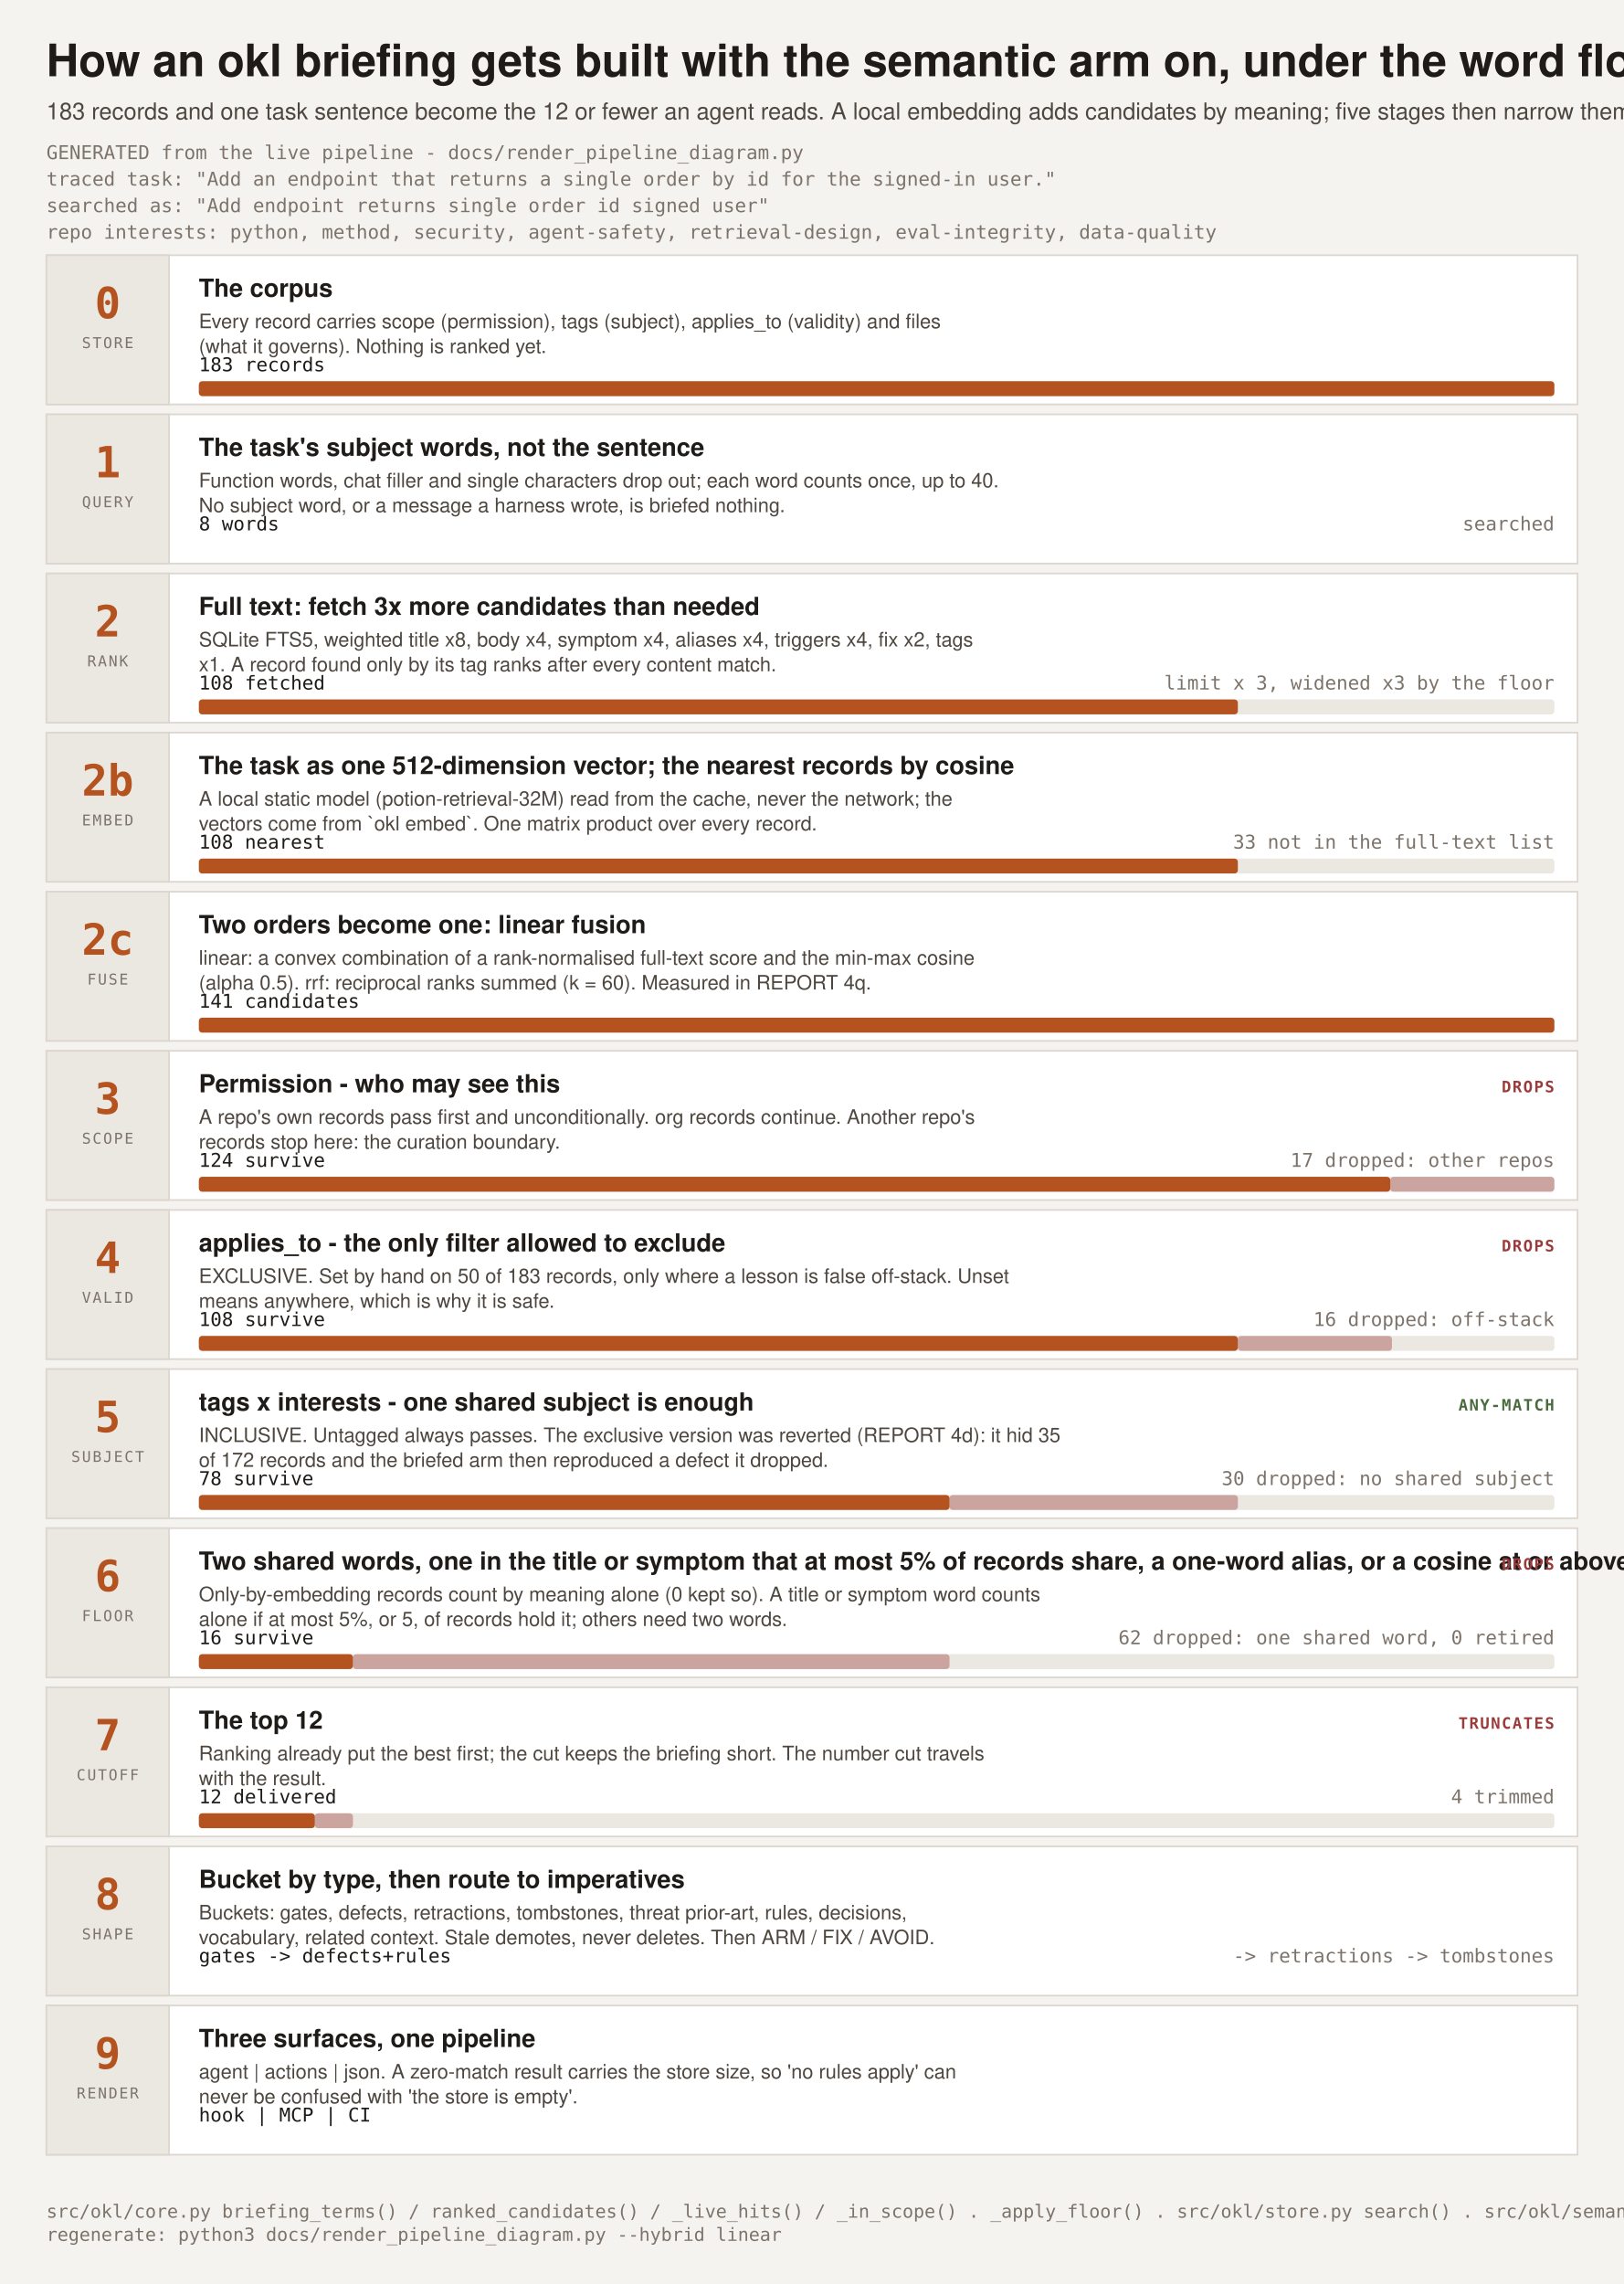
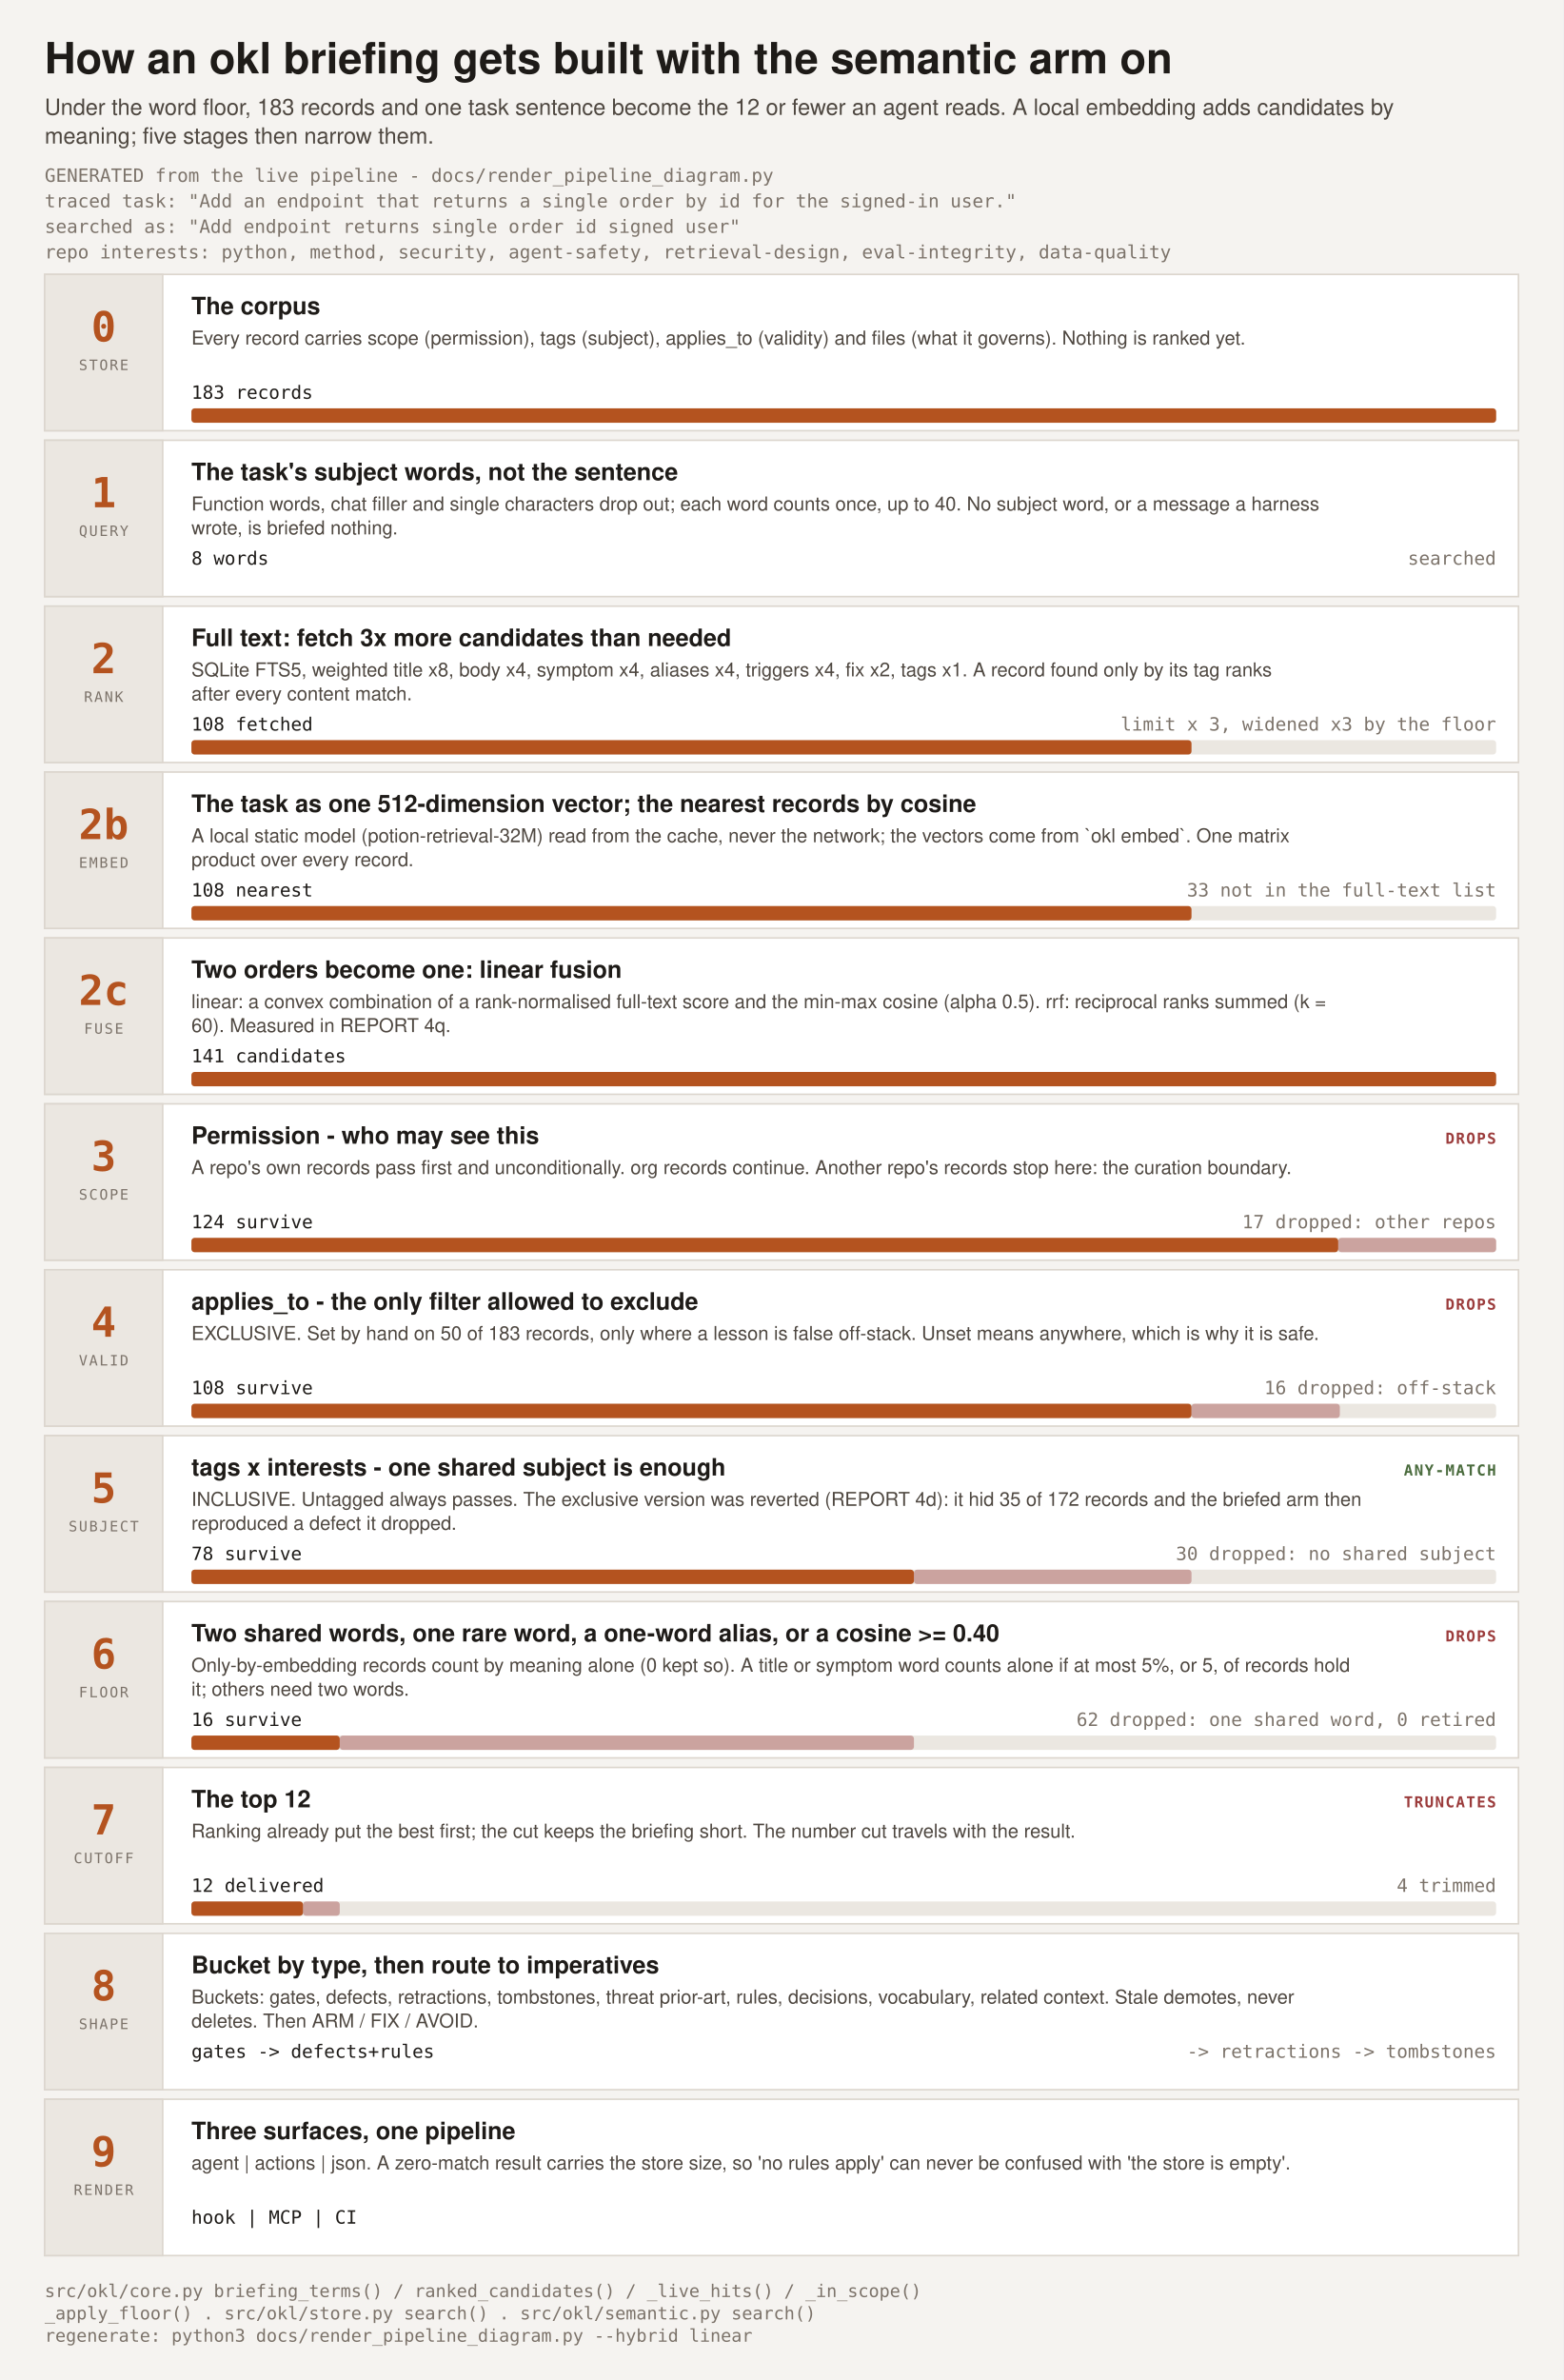
- <svg xmlns="http://www.w3.org/2000/svg" width="980" height="1378" viewBox="0 0 980 1378" font-family="ui-sans-serif,-apple-system,Segoe UI,Helvetica,Arial,sans-serif">
-   <rect width="980" height="1378" fill="#F5F3F0" />
-   <text x="28" y="46" font-size="27" font-weight="700" fill="#1E1B18">How an okl briefing gets built with the semantic arm on, under the word floor</text>
-   <text x="28" y="72" font-size="14" fill="#4E4740">183 records and one task sentence become the 12 or fewer an agent reads. A local embedding adds candidates by meaning; five stages then narrow them.</text>
-   <text x="28" y="96" font-size="11.5" font-family="ui-monospace,SFMono-Regular,Menlo,Consolas,monospace" fill="#7C736A">GENERATED from the live pipeline - docs/render_pipeline_diagram.py</text>
-   <text x="28" y="112" font-size="11.5" font-family="ui-monospace,SFMono-Regular,Menlo,Consolas,monospace" fill="#7C736A">traced task: "Add an endpoint that returns a single order by id for the signed-in user."</text>
-   <text x="28" y="128" font-size="11.5" font-family="ui-monospace,SFMono-Regular,Menlo,Consolas,monospace" fill="#7C736A">searched as: "Add endpoint returns single order id signed user"</text>
-   <text x="28" y="144" font-size="11.5" font-family="ui-monospace,SFMono-Regular,Menlo,Consolas,monospace" fill="#7C736A">repo interests: python, method, security, agent-safety, retrieval-design, eval-integrity, data-quality</text>
-   <rect x="28" y="154" width="924" height="90" fill="#FFFFFF" stroke="#DCD6CE" />
-   <rect x="28" y="154" width="74" height="90" fill="#EBE7E1" stroke="#DCD6CE" />
-   <text x="65" y="192" font-size="26" font-weight="700" fill="#B4531F" font-family="ui-monospace,SFMono-Regular,Menlo,Consolas,monospace" text-anchor="middle">0</text>
-   <text x="65" y="210" font-size="9" fill="#7C736A" font-family="ui-monospace,SFMono-Regular,Menlo,Consolas,monospace" text-anchor="middle" letter-spacing="1">STORE</text>
-   <text x="120" y="179" font-size="15" font-weight="600" fill="#1E1B18">The corpus</text>
-   <text x="120" y="198" font-size="12" fill="#4E4740">Every record carries scope (permission), tags (subject), applies_to (validity) and files</text>
-   <text x="120" y="213" font-size="12" fill="#4E4740">(what it governs). Nothing is ranked yet.</text>
-   <text x="120" y="224" font-size="11.5" font-family="ui-monospace,SFMono-Regular,Menlo,Consolas,monospace" fill="#1E1B18" font-weight="500">183 records</text>
-   <rect x="120" y="230" width="818" height="9" rx="2" fill="#EBE7E1" />
-   <rect x="120" y="230" width="818" height="9" rx="2" fill="#B4531F" />
-   <rect x="28" y="250" width="924" height="90" fill="#FFFFFF" stroke="#DCD6CE" />
-   <rect x="28" y="250" width="74" height="90" fill="#EBE7E1" stroke="#DCD6CE" />
-   <text x="65" y="288" font-size="26" font-weight="700" fill="#B4531F" font-family="ui-monospace,SFMono-Regular,Menlo,Consolas,monospace" text-anchor="middle">1</text>
-   <text x="65" y="306" font-size="9" fill="#7C736A" font-family="ui-monospace,SFMono-Regular,Menlo,Consolas,monospace" text-anchor="middle" letter-spacing="1">QUERY</text>
-   <text x="120" y="275" font-size="15" font-weight="600" fill="#1E1B18">The task's subject words, not the sentence</text>
-   <text x="120" y="294" font-size="12" fill="#4E4740">Function words, chat filler and single characters drop out; each word counts once, up to 40.</text>
-   <text x="120" y="309" font-size="12" fill="#4E4740">No subject word, or a message a harness wrote, is briefed nothing.</text>
-   <text x="120" y="320" font-size="11.5" font-family="ui-monospace,SFMono-Regular,Menlo,Consolas,monospace" fill="#1E1B18" font-weight="500">8 words</text>
-   <text x="938" y="320" font-size="11.5" font-family="ui-monospace,SFMono-Regular,Menlo,Consolas,monospace" fill="#7C736A" text-anchor="end">searched</text>
-   <rect x="28" y="346" width="924" height="90" fill="#FFFFFF" stroke="#DCD6CE" />
-   <rect x="28" y="346" width="74" height="90" fill="#EBE7E1" stroke="#DCD6CE" />
-   <text x="65" y="384" font-size="26" font-weight="700" fill="#B4531F" font-family="ui-monospace,SFMono-Regular,Menlo,Consolas,monospace" text-anchor="middle">2</text>
-   <text x="65" y="402" font-size="9" fill="#7C736A" font-family="ui-monospace,SFMono-Regular,Menlo,Consolas,monospace" text-anchor="middle" letter-spacing="1">RANK</text>
-   <text x="120" y="371" font-size="15" font-weight="600" fill="#1E1B18">Full text: fetch 3x more candidates than needed</text>
-   <text x="120" y="390" font-size="12" fill="#4E4740">SQLite FTS5, weighted title x8, body x4, symptom x4, aliases x4, triggers x4, fix x2, tags</text>
-   <text x="120" y="405" font-size="12" fill="#4E4740">x1. A record found only by its tag ranks after every content match.</text>
-   <text x="120" y="416" font-size="11.5" font-family="ui-monospace,SFMono-Regular,Menlo,Consolas,monospace" fill="#1E1B18" font-weight="500">108 fetched</text>
-   <text x="938" y="416" font-size="11.5" font-family="ui-monospace,SFMono-Regular,Menlo,Consolas,monospace" fill="#7C736A" text-anchor="end">limit x 3, widened x3 by the floor</text>
-   <rect x="120" y="422" width="818" height="9" rx="2" fill="#EBE7E1" />
-   <rect x="120" y="422" width="627" height="9" rx="2" fill="#B4531F" />
-   <rect x="28" y="442" width="924" height="90" fill="#FFFFFF" stroke="#DCD6CE" />
-   <rect x="28" y="442" width="74" height="90" fill="#EBE7E1" stroke="#DCD6CE" />
-   <text x="65" y="480" font-size="26" font-weight="700" fill="#B4531F" font-family="ui-monospace,SFMono-Regular,Menlo,Consolas,monospace" text-anchor="middle">2b</text>
-   <text x="65" y="498" font-size="9" fill="#7C736A" font-family="ui-monospace,SFMono-Regular,Menlo,Consolas,monospace" text-anchor="middle" letter-spacing="1">EMBED</text>
-   <text x="120" y="467" font-size="15" font-weight="600" fill="#1E1B18">The task as one 512-dimension vector; the nearest records by cosine</text>
-   <text x="120" y="486" font-size="12" fill="#4E4740">A local static model (potion-retrieval-32M) read from the cache, never the network; the</text>
-   <text x="120" y="501" font-size="12" fill="#4E4740">vectors come from `okl embed`. One matrix product over every record.</text>
-   <text x="120" y="512" font-size="11.5" font-family="ui-monospace,SFMono-Regular,Menlo,Consolas,monospace" fill="#1E1B18" font-weight="500">108 nearest</text>
-   <text x="938" y="512" font-size="11.5" font-family="ui-monospace,SFMono-Regular,Menlo,Consolas,monospace" fill="#7C736A" text-anchor="end">33 not in the full-text list</text>
-   <rect x="120" y="518" width="818" height="9" rx="2" fill="#EBE7E1" />
-   <rect x="120" y="518" width="627" height="9" rx="2" fill="#B4531F" />
-   <rect x="28" y="538" width="924" height="90" fill="#FFFFFF" stroke="#DCD6CE" />
-   <rect x="28" y="538" width="74" height="90" fill="#EBE7E1" stroke="#DCD6CE" />
-   <text x="65" y="576" font-size="26" font-weight="700" fill="#B4531F" font-family="ui-monospace,SFMono-Regular,Menlo,Consolas,monospace" text-anchor="middle">2c</text>
-   <text x="65" y="594" font-size="9" fill="#7C736A" font-family="ui-monospace,SFMono-Regular,Menlo,Consolas,monospace" text-anchor="middle" letter-spacing="1">FUSE</text>
-   <text x="120" y="563" font-size="15" font-weight="600" fill="#1E1B18">Two orders become one: linear fusion</text>
-   <text x="120" y="582" font-size="12" fill="#4E4740">linear: a convex combination of a rank-normalised full-text score and the min-max cosine</text>
-   <text x="120" y="597" font-size="12" fill="#4E4740">(alpha 0.5). rrf: reciprocal ranks summed (k = 60). Measured in REPORT 4q.</text>
-   <text x="120" y="608" font-size="11.5" font-family="ui-monospace,SFMono-Regular,Menlo,Consolas,monospace" fill="#1E1B18" font-weight="500">141 candidates</text>
-   <rect x="120" y="614" width="818" height="9" rx="2" fill="#EBE7E1" />
-   <rect x="120" y="614" width="818" height="9" rx="2" fill="#B4531F" />
-   <rect x="28" y="634" width="924" height="90" fill="#FFFFFF" stroke="#DCD6CE" />
-   <rect x="28" y="634" width="74" height="90" fill="#EBE7E1" stroke="#DCD6CE" />
-   <text x="65" y="672" font-size="26" font-weight="700" fill="#B4531F" font-family="ui-monospace,SFMono-Regular,Menlo,Consolas,monospace" text-anchor="middle">3</text>
-   <text x="65" y="690" font-size="9" fill="#7C736A" font-family="ui-monospace,SFMono-Regular,Menlo,Consolas,monospace" text-anchor="middle" letter-spacing="1">SCOPE</text>
-   <text x="120" y="659" font-size="15" font-weight="600" fill="#1E1B18">Permission - who may see this</text>
-   <text x="120" y="678" font-size="12" fill="#4E4740">A repo's own records pass first and unconditionally. org records continue. Another repo's</text>
-   <text x="120" y="693" font-size="12" fill="#4E4740">records stop here: the curation boundary.</text>
-   <text x="938" y="659" font-size="9.5" fill="#9B3B3B" font-family="ui-monospace,SFMono-Regular,Menlo,Consolas,monospace" font-weight="700" text-anchor="end" letter-spacing="0.8">DROPS</text>
-   <text x="120" y="704" font-size="11.5" font-family="ui-monospace,SFMono-Regular,Menlo,Consolas,monospace" fill="#1E1B18" font-weight="500">124 survive</text>
-   <text x="938" y="704" font-size="11.5" font-family="ui-monospace,SFMono-Regular,Menlo,Consolas,monospace" fill="#7C736A" text-anchor="end">17 dropped: other repos</text>
-   <rect x="120" y="710" width="818" height="9" rx="2" fill="#EBE7E1" />
-   <rect x="120" y="710" width="719" height="9" rx="2" fill="#B4531F" />
-   <rect x="839" y="710" width="99" height="9" rx="2" fill="#9B3B3B" opacity="0.4" />
-   <rect x="28" y="730" width="924" height="90" fill="#FFFFFF" stroke="#DCD6CE" />
-   <rect x="28" y="730" width="74" height="90" fill="#EBE7E1" stroke="#DCD6CE" />
-   <text x="65" y="768" font-size="26" font-weight="700" fill="#B4531F" font-family="ui-monospace,SFMono-Regular,Menlo,Consolas,monospace" text-anchor="middle">4</text>
-   <text x="65" y="786" font-size="9" fill="#7C736A" font-family="ui-monospace,SFMono-Regular,Menlo,Consolas,monospace" text-anchor="middle" letter-spacing="1">VALID</text>
-   <text x="120" y="755" font-size="15" font-weight="600" fill="#1E1B18">applies_to - the only filter allowed to exclude</text>
-   <text x="120" y="774" font-size="12" fill="#4E4740">EXCLUSIVE. Set by hand on 50 of 183 records, only where a lesson is false off-stack. Unset</text>
-   <text x="120" y="789" font-size="12" fill="#4E4740">means anywhere, which is why it is safe.</text>
-   <text x="938" y="755" font-size="9.5" fill="#9B3B3B" font-family="ui-monospace,SFMono-Regular,Menlo,Consolas,monospace" font-weight="700" text-anchor="end" letter-spacing="0.8">DROPS</text>
-   <text x="120" y="800" font-size="11.5" font-family="ui-monospace,SFMono-Regular,Menlo,Consolas,monospace" fill="#1E1B18" font-weight="500">108 survive</text>
-   <text x="938" y="800" font-size="11.5" font-family="ui-monospace,SFMono-Regular,Menlo,Consolas,monospace" fill="#7C736A" text-anchor="end">16 dropped: off-stack</text>
-   <rect x="120" y="806" width="818" height="9" rx="2" fill="#EBE7E1" />
-   <rect x="120" y="806" width="627" height="9" rx="2" fill="#B4531F" />
-   <rect x="747" y="806" width="93" height="9" rx="2" fill="#9B3B3B" opacity="0.4" />
-   <rect x="28" y="826" width="924" height="90" fill="#FFFFFF" stroke="#DCD6CE" />
-   <rect x="28" y="826" width="74" height="90" fill="#EBE7E1" stroke="#DCD6CE" />
-   <text x="65" y="864" font-size="26" font-weight="700" fill="#B4531F" font-family="ui-monospace,SFMono-Regular,Menlo,Consolas,monospace" text-anchor="middle">5</text>
-   <text x="65" y="882" font-size="9" fill="#7C736A" font-family="ui-monospace,SFMono-Regular,Menlo,Consolas,monospace" text-anchor="middle" letter-spacing="1">SUBJECT</text>
-   <text x="120" y="851" font-size="15" font-weight="600" fill="#1E1B18">tags x interests - one shared subject is enough</text>
-   <text x="120" y="870" font-size="12" fill="#4E4740">INCLUSIVE. Untagged always passes. The exclusive version was reverted (REPORT 4d): it hid 35</text>
-   <text x="120" y="885" font-size="12" fill="#4E4740">of 172 records and the briefed arm then reproduced a defect it dropped.</text>
-   <text x="938" y="851" font-size="9.5" fill="#4A6B3D" font-family="ui-monospace,SFMono-Regular,Menlo,Consolas,monospace" font-weight="700" text-anchor="end" letter-spacing="0.8">ANY-MATCH</text>
-   <text x="120" y="896" font-size="11.5" font-family="ui-monospace,SFMono-Regular,Menlo,Consolas,monospace" fill="#1E1B18" font-weight="500">78 survive</text>
-   <text x="938" y="896" font-size="11.5" font-family="ui-monospace,SFMono-Regular,Menlo,Consolas,monospace" fill="#7C736A" text-anchor="end">30 dropped: no shared subject</text>
-   <rect x="120" y="902" width="818" height="9" rx="2" fill="#EBE7E1" />
-   <rect x="120" y="902" width="453" height="9" rx="2" fill="#B4531F" />
-   <rect x="573" y="902" width="174" height="9" rx="2" fill="#9B3B3B" opacity="0.4" />
-   <rect x="28" y="922" width="924" height="90" fill="#FFFFFF" stroke="#DCD6CE" />
-   <rect x="28" y="922" width="74" height="90" fill="#EBE7E1" stroke="#DCD6CE" />
-   <text x="65" y="960" font-size="26" font-weight="700" fill="#B4531F" font-family="ui-monospace,SFMono-Regular,Menlo,Consolas,monospace" text-anchor="middle">6</text>
-   <text x="65" y="978" font-size="9" fill="#7C736A" font-family="ui-monospace,SFMono-Regular,Menlo,Consolas,monospace" text-anchor="middle" letter-spacing="1">FLOOR</text>
-   <text x="120" y="947" font-size="15" font-weight="600" fill="#1E1B18">Two shared words, one in the title or symptom that at most 5% of records share, a one-word alias, or a cosine at or above 0.40</text>
-   <text x="120" y="966" font-size="12" fill="#4E4740">Only-by-embedding records count by meaning alone (0 kept so). A title or symptom word counts</text>
-   <text x="120" y="981" font-size="12" fill="#4E4740">alone if at most 5%, or 5, of records hold it; others need two words.</text>
-   <text x="938" y="947" font-size="9.5" fill="#9B3B3B" font-family="ui-monospace,SFMono-Regular,Menlo,Consolas,monospace" font-weight="700" text-anchor="end" letter-spacing="0.8">DROPS</text>
-   <text x="120" y="992" font-size="11.5" font-family="ui-monospace,SFMono-Regular,Menlo,Consolas,monospace" fill="#1E1B18" font-weight="500">16 survive</text>
-   <text x="938" y="992" font-size="11.5" font-family="ui-monospace,SFMono-Regular,Menlo,Consolas,monospace" fill="#7C736A" text-anchor="end">62 dropped: one shared word, 0 retired</text>
-   <rect x="120" y="998" width="818" height="9" rx="2" fill="#EBE7E1" />
-   <rect x="120" y="998" width="93" height="9" rx="2" fill="#B4531F" />
-   <rect x="213" y="998" width="360" height="9" rx="2" fill="#9B3B3B" opacity="0.4" />
-   <rect x="28" y="1018" width="924" height="90" fill="#FFFFFF" stroke="#DCD6CE" />
-   <rect x="28" y="1018" width="74" height="90" fill="#EBE7E1" stroke="#DCD6CE" />
-   <text x="65" y="1056" font-size="26" font-weight="700" fill="#B4531F" font-family="ui-monospace,SFMono-Regular,Menlo,Consolas,monospace" text-anchor="middle">7</text>
-   <text x="65" y="1074" font-size="9" fill="#7C736A" font-family="ui-monospace,SFMono-Regular,Menlo,Consolas,monospace" text-anchor="middle" letter-spacing="1">CUTOFF</text>
-   <text x="120" y="1043" font-size="15" font-weight="600" fill="#1E1B18">The top 12</text>
-   <text x="120" y="1062" font-size="12" fill="#4E4740">Ranking already put the best first; the cut keeps the briefing short. The number cut travels</text>
-   <text x="120" y="1077" font-size="12" fill="#4E4740">with the result.</text>
-   <text x="938" y="1043" font-size="9.5" fill="#9B3B3B" font-family="ui-monospace,SFMono-Regular,Menlo,Consolas,monospace" font-weight="700" text-anchor="end" letter-spacing="0.8">TRUNCATES</text>
-   <text x="120" y="1088" font-size="11.5" font-family="ui-monospace,SFMono-Regular,Menlo,Consolas,monospace" fill="#1E1B18" font-weight="500">12 delivered</text>
-   <text x="938" y="1088" font-size="11.5" font-family="ui-monospace,SFMono-Regular,Menlo,Consolas,monospace" fill="#7C736A" text-anchor="end">4 trimmed</text>
-   <rect x="120" y="1094" width="818" height="9" rx="2" fill="#EBE7E1" />
-   <rect x="120" y="1094" width="70" height="9" rx="2" fill="#B4531F" />
-   <rect x="190" y="1094" width="23" height="9" rx="2" fill="#9B3B3B" opacity="0.4" />
-   <rect x="28" y="1114" width="924" height="90" fill="#FFFFFF" stroke="#DCD6CE" />
-   <rect x="28" y="1114" width="74" height="90" fill="#EBE7E1" stroke="#DCD6CE" />
-   <text x="65" y="1152" font-size="26" font-weight="700" fill="#B4531F" font-family="ui-monospace,SFMono-Regular,Menlo,Consolas,monospace" text-anchor="middle">8</text>
-   <text x="65" y="1170" font-size="9" fill="#7C736A" font-family="ui-monospace,SFMono-Regular,Menlo,Consolas,monospace" text-anchor="middle" letter-spacing="1">SHAPE</text>
-   <text x="120" y="1139" font-size="15" font-weight="600" fill="#1E1B18">Bucket by type, then route to imperatives</text>
-   <text x="120" y="1158" font-size="12" fill="#4E4740">Buckets: gates, defects, retractions, tombstones, threat prior-art, rules, decisions,</text>
-   <text x="120" y="1173" font-size="12" fill="#4E4740">vocabulary, related context. Stale demotes, never deletes. Then ARM / FIX / AVOID.</text>
-   <text x="120" y="1184" font-size="11.5" font-family="ui-monospace,SFMono-Regular,Menlo,Consolas,monospace" fill="#1E1B18" font-weight="500">gates -&gt; defects+rules</text>
-   <text x="938" y="1184" font-size="11.5" font-family="ui-monospace,SFMono-Regular,Menlo,Consolas,monospace" fill="#7C736A" text-anchor="end">-&gt; retractions -&gt; tombstones</text>
-   <rect x="28" y="1210" width="924" height="90" fill="#FFFFFF" stroke="#DCD6CE" />
-   <rect x="28" y="1210" width="74" height="90" fill="#EBE7E1" stroke="#DCD6CE" />
-   <text x="65" y="1248" font-size="26" font-weight="700" fill="#B4531F" font-family="ui-monospace,SFMono-Regular,Menlo,Consolas,monospace" text-anchor="middle">9</text>
-   <text x="65" y="1266" font-size="9" fill="#7C736A" font-family="ui-monospace,SFMono-Regular,Menlo,Consolas,monospace" text-anchor="middle" letter-spacing="1">RENDER</text>
-   <text x="120" y="1235" font-size="15" font-weight="600" fill="#1E1B18">Three surfaces, one pipeline</text>
-   <text x="120" y="1254" font-size="12" fill="#4E4740">agent | actions | json. A zero-match result carries the store size, so 'no rules apply' can</text>
-   <text x="120" y="1269" font-size="12" fill="#4E4740">never be confused with 'the store is empty'.</text>
-   <text x="120" y="1280" font-size="11.5" font-family="ui-monospace,SFMono-Regular,Menlo,Consolas,monospace" fill="#1E1B18" font-weight="500">hook | MCP | CI</text>
-   <text x="28" y="1338" font-size="11" font-family="ui-monospace,SFMono-Regular,Menlo,Consolas,monospace" fill="#7C736A">src/okl/core.py briefing_terms() / ranked_candidates() / _live_hits() / _in_scope() . _apply_floor() . src/okl/store.py search() . src/okl/semantic.py search()</text>
-   <text x="28" y="1352" font-size="11" font-family="ui-monospace,SFMono-Regular,Menlo,Consolas,monospace" fill="#7C736A">regenerate: python3 docs/render_pipeline_diagram.py --hybrid linear</text>
+ <svg xmlns="http://www.w3.org/2000/svg" width="980" height="1492" viewBox="0 0 980 1492" font-family="ui-sans-serif,-apple-system,Segoe UI,Helvetica,Arial,sans-serif">
+   <rect width="980" height="1492" fill="#F5F3F0" />
+   <text x="28" y="46" font-size="27" font-weight="700" fill="#1E1B18">How an okl briefing gets built with the semantic arm on</text>
+   <text x="28" y="72" font-size="14" fill="#4E4740">Under the word floor, 183 records and one task sentence become the 12 or fewer an agent reads. A local embedding adds candidates by</text>
+   <text x="28" y="90" font-size="14" fill="#4E4740">meaning; five stages then narrow them.</text>
+   <text x="28" y="114" font-size="11.5" font-family="ui-monospace,SFMono-Regular,Menlo,Consolas,monospace" fill="#7C736A">GENERATED from the live pipeline - docs/render_pipeline_diagram.py</text>
+   <text x="28" y="130" font-size="11.5" font-family="ui-monospace,SFMono-Regular,Menlo,Consolas,monospace" fill="#7C736A">traced task: "Add an endpoint that returns a single order by id for the signed-in user."</text>
+   <text x="28" y="146" font-size="11.5" font-family="ui-monospace,SFMono-Regular,Menlo,Consolas,monospace" fill="#7C736A">searched as: "Add endpoint returns single order id signed user"</text>
+   <text x="28" y="162" font-size="11.5" font-family="ui-monospace,SFMono-Regular,Menlo,Consolas,monospace" fill="#7C736A">repo interests: python, method, security, agent-safety, retrieval-design, eval-integrity, data-quality</text>
+   <rect x="28" y="172" width="924" height="98" fill="#FFFFFF" stroke="#DCD6CE" />
+   <rect x="28" y="172" width="74" height="98" fill="#EBE7E1" stroke="#DCD6CE" />
+   <text x="65" y="214" font-size="26" font-weight="700" fill="#B4531F" font-family="ui-monospace,SFMono-Regular,Menlo,Consolas,monospace" text-anchor="middle">0</text>
+   <text x="65" y="232" font-size="9" fill="#7C736A" font-family="ui-monospace,SFMono-Regular,Menlo,Consolas,monospace" text-anchor="middle" letter-spacing="1">STORE</text>
+   <text x="120" y="197" font-size="15" font-weight="600" fill="#1E1B18">The corpus</text>
+   <text x="120" y="216" font-size="12" fill="#4E4740">Every record carries scope (permission), tags (subject), applies_to (validity) and files (what it governs). Nothing is ranked yet.</text>
+   <text x="120" y="250" font-size="11.5" font-family="ui-monospace,SFMono-Regular,Menlo,Consolas,monospace" fill="#1E1B18" font-weight="500">183 records</text>
+   <rect x="120" y="256" width="818" height="9" rx="2" fill="#EBE7E1" />
+   <rect x="120" y="256" width="818" height="9" rx="2" fill="#B4531F" />
+   <rect x="28" y="276" width="924" height="98" fill="#FFFFFF" stroke="#DCD6CE" />
+   <rect x="28" y="276" width="74" height="98" fill="#EBE7E1" stroke="#DCD6CE" />
+   <text x="65" y="318" font-size="26" font-weight="700" fill="#B4531F" font-family="ui-monospace,SFMono-Regular,Menlo,Consolas,monospace" text-anchor="middle">1</text>
+   <text x="65" y="336" font-size="9" fill="#7C736A" font-family="ui-monospace,SFMono-Regular,Menlo,Consolas,monospace" text-anchor="middle" letter-spacing="1">QUERY</text>
+   <text x="120" y="301" font-size="15" font-weight="600" fill="#1E1B18">The task's subject words, not the sentence</text>
+   <text x="120" y="320" font-size="12" fill="#4E4740">Function words, chat filler and single characters drop out; each word counts once, up to 40. No subject word, or a message a harness</text>
+   <text x="120" y="335" font-size="12" fill="#4E4740">wrote, is briefed nothing.</text>
+   <text x="120" y="354" font-size="11.5" font-family="ui-monospace,SFMono-Regular,Menlo,Consolas,monospace" fill="#1E1B18" font-weight="500">8 words</text>
+   <text x="938" y="354" font-size="11.5" font-family="ui-monospace,SFMono-Regular,Menlo,Consolas,monospace" fill="#7C736A" text-anchor="end">searched</text>
+   <rect x="28" y="380" width="924" height="98" fill="#FFFFFF" stroke="#DCD6CE" />
+   <rect x="28" y="380" width="74" height="98" fill="#EBE7E1" stroke="#DCD6CE" />
+   <text x="65" y="422" font-size="26" font-weight="700" fill="#B4531F" font-family="ui-monospace,SFMono-Regular,Menlo,Consolas,monospace" text-anchor="middle">2</text>
+   <text x="65" y="440" font-size="9" fill="#7C736A" font-family="ui-monospace,SFMono-Regular,Menlo,Consolas,monospace" text-anchor="middle" letter-spacing="1">RANK</text>
+   <text x="120" y="405" font-size="15" font-weight="600" fill="#1E1B18">Full text: fetch 3x more candidates than needed</text>
+   <text x="120" y="424" font-size="12" fill="#4E4740">SQLite FTS5, weighted title x8, body x4, symptom x4, aliases x4, triggers x4, fix x2, tags x1. A record found only by its tag ranks</text>
+   <text x="120" y="439" font-size="12" fill="#4E4740">after every content match.</text>
+   <text x="120" y="458" font-size="11.5" font-family="ui-monospace,SFMono-Regular,Menlo,Consolas,monospace" fill="#1E1B18" font-weight="500">108 fetched</text>
+   <text x="938" y="458" font-size="11.5" font-family="ui-monospace,SFMono-Regular,Menlo,Consolas,monospace" fill="#7C736A" text-anchor="end">limit x 3, widened x3 by the floor</text>
+   <rect x="120" y="464" width="818" height="9" rx="2" fill="#EBE7E1" />
+   <rect x="120" y="464" width="627" height="9" rx="2" fill="#B4531F" />
+   <rect x="28" y="484" width="924" height="98" fill="#FFFFFF" stroke="#DCD6CE" />
+   <rect x="28" y="484" width="74" height="98" fill="#EBE7E1" stroke="#DCD6CE" />
+   <text x="65" y="526" font-size="26" font-weight="700" fill="#B4531F" font-family="ui-monospace,SFMono-Regular,Menlo,Consolas,monospace" text-anchor="middle">2b</text>
+   <text x="65" y="544" font-size="9" fill="#7C736A" font-family="ui-monospace,SFMono-Regular,Menlo,Consolas,monospace" text-anchor="middle" letter-spacing="1">EMBED</text>
+   <text x="120" y="509" font-size="15" font-weight="600" fill="#1E1B18">The task as one 512-dimension vector; the nearest records by cosine</text>
+   <text x="120" y="528" font-size="12" fill="#4E4740">A local static model (potion-retrieval-32M) read from the cache, never the network; the vectors come from `okl embed`. One matrix</text>
+   <text x="120" y="543" font-size="12" fill="#4E4740">product over every record.</text>
+   <text x="120" y="562" font-size="11.5" font-family="ui-monospace,SFMono-Regular,Menlo,Consolas,monospace" fill="#1E1B18" font-weight="500">108 nearest</text>
+   <text x="938" y="562" font-size="11.5" font-family="ui-monospace,SFMono-Regular,Menlo,Consolas,monospace" fill="#7C736A" text-anchor="end">33 not in the full-text list</text>
+   <rect x="120" y="568" width="818" height="9" rx="2" fill="#EBE7E1" />
+   <rect x="120" y="568" width="627" height="9" rx="2" fill="#B4531F" />
+   <rect x="28" y="588" width="924" height="98" fill="#FFFFFF" stroke="#DCD6CE" />
+   <rect x="28" y="588" width="74" height="98" fill="#EBE7E1" stroke="#DCD6CE" />
+   <text x="65" y="630" font-size="26" font-weight="700" fill="#B4531F" font-family="ui-monospace,SFMono-Regular,Menlo,Consolas,monospace" text-anchor="middle">2c</text>
+   <text x="65" y="648" font-size="9" fill="#7C736A" font-family="ui-monospace,SFMono-Regular,Menlo,Consolas,monospace" text-anchor="middle" letter-spacing="1">FUSE</text>
+   <text x="120" y="613" font-size="15" font-weight="600" fill="#1E1B18">Two orders become one: linear fusion</text>
+   <text x="120" y="632" font-size="12" fill="#4E4740">linear: a convex combination of a rank-normalised full-text score and the min-max cosine (alpha 0.5). rrf: reciprocal ranks summed (k =</text>
+   <text x="120" y="647" font-size="12" fill="#4E4740">60). Measured in REPORT 4q.</text>
+   <text x="120" y="666" font-size="11.5" font-family="ui-monospace,SFMono-Regular,Menlo,Consolas,monospace" fill="#1E1B18" font-weight="500">141 candidates</text>
+   <rect x="120" y="672" width="818" height="9" rx="2" fill="#EBE7E1" />
+   <rect x="120" y="672" width="818" height="9" rx="2" fill="#B4531F" />
+   <rect x="28" y="692" width="924" height="98" fill="#FFFFFF" stroke="#DCD6CE" />
+   <rect x="28" y="692" width="74" height="98" fill="#EBE7E1" stroke="#DCD6CE" />
+   <text x="65" y="734" font-size="26" font-weight="700" fill="#B4531F" font-family="ui-monospace,SFMono-Regular,Menlo,Consolas,monospace" text-anchor="middle">3</text>
+   <text x="65" y="752" font-size="9" fill="#7C736A" font-family="ui-monospace,SFMono-Regular,Menlo,Consolas,monospace" text-anchor="middle" letter-spacing="1">SCOPE</text>
+   <text x="120" y="717" font-size="15" font-weight="600" fill="#1E1B18">Permission - who may see this</text>
+   <text x="120" y="736" font-size="12" fill="#4E4740">A repo's own records pass first and unconditionally. org records continue. Another repo's records stop here: the curation boundary.</text>
+   <text x="938" y="717" font-size="9.5" fill="#9B3B3B" font-family="ui-monospace,SFMono-Regular,Menlo,Consolas,monospace" font-weight="700" text-anchor="end" letter-spacing="0.8">DROPS</text>
+   <text x="120" y="770" font-size="11.5" font-family="ui-monospace,SFMono-Regular,Menlo,Consolas,monospace" fill="#1E1B18" font-weight="500">124 survive</text>
+   <text x="938" y="770" font-size="11.5" font-family="ui-monospace,SFMono-Regular,Menlo,Consolas,monospace" fill="#7C736A" text-anchor="end">17 dropped: other repos</text>
+   <rect x="120" y="776" width="818" height="9" rx="2" fill="#EBE7E1" />
+   <rect x="120" y="776" width="719" height="9" rx="2" fill="#B4531F" />
+   <rect x="839" y="776" width="99" height="9" rx="2" fill="#9B3B3B" opacity="0.4" />
+   <rect x="28" y="796" width="924" height="98" fill="#FFFFFF" stroke="#DCD6CE" />
+   <rect x="28" y="796" width="74" height="98" fill="#EBE7E1" stroke="#DCD6CE" />
+   <text x="65" y="838" font-size="26" font-weight="700" fill="#B4531F" font-family="ui-monospace,SFMono-Regular,Menlo,Consolas,monospace" text-anchor="middle">4</text>
+   <text x="65" y="856" font-size="9" fill="#7C736A" font-family="ui-monospace,SFMono-Regular,Menlo,Consolas,monospace" text-anchor="middle" letter-spacing="1">VALID</text>
+   <text x="120" y="821" font-size="15" font-weight="600" fill="#1E1B18">applies_to - the only filter allowed to exclude</text>
+   <text x="120" y="840" font-size="12" fill="#4E4740">EXCLUSIVE. Set by hand on 50 of 183 records, only where a lesson is false off-stack. Unset means anywhere, which is why it is safe.</text>
+   <text x="938" y="821" font-size="9.5" fill="#9B3B3B" font-family="ui-monospace,SFMono-Regular,Menlo,Consolas,monospace" font-weight="700" text-anchor="end" letter-spacing="0.8">DROPS</text>
+   <text x="120" y="874" font-size="11.5" font-family="ui-monospace,SFMono-Regular,Menlo,Consolas,monospace" fill="#1E1B18" font-weight="500">108 survive</text>
+   <text x="938" y="874" font-size="11.5" font-family="ui-monospace,SFMono-Regular,Menlo,Consolas,monospace" fill="#7C736A" text-anchor="end">16 dropped: off-stack</text>
+   <rect x="120" y="880" width="818" height="9" rx="2" fill="#EBE7E1" />
+   <rect x="120" y="880" width="627" height="9" rx="2" fill="#B4531F" />
+   <rect x="747" y="880" width="93" height="9" rx="2" fill="#9B3B3B" opacity="0.4" />
+   <rect x="28" y="900" width="924" height="98" fill="#FFFFFF" stroke="#DCD6CE" />
+   <rect x="28" y="900" width="74" height="98" fill="#EBE7E1" stroke="#DCD6CE" />
+   <text x="65" y="942" font-size="26" font-weight="700" fill="#B4531F" font-family="ui-monospace,SFMono-Regular,Menlo,Consolas,monospace" text-anchor="middle">5</text>
+   <text x="65" y="960" font-size="9" fill="#7C736A" font-family="ui-monospace,SFMono-Regular,Menlo,Consolas,monospace" text-anchor="middle" letter-spacing="1">SUBJECT</text>
+   <text x="120" y="925" font-size="15" font-weight="600" fill="#1E1B18">tags x interests - one shared subject is enough</text>
+   <text x="120" y="944" font-size="12" fill="#4E4740">INCLUSIVE. Untagged always passes. The exclusive version was reverted (REPORT 4d): it hid 35 of 172 records and the briefed arm then</text>
+   <text x="120" y="959" font-size="12" fill="#4E4740">reproduced a defect it dropped.</text>
+   <text x="938" y="925" font-size="9.5" fill="#4A6B3D" font-family="ui-monospace,SFMono-Regular,Menlo,Consolas,monospace" font-weight="700" text-anchor="end" letter-spacing="0.8">ANY-MATCH</text>
+   <text x="120" y="978" font-size="11.5" font-family="ui-monospace,SFMono-Regular,Menlo,Consolas,monospace" fill="#1E1B18" font-weight="500">78 survive</text>
+   <text x="938" y="978" font-size="11.5" font-family="ui-monospace,SFMono-Regular,Menlo,Consolas,monospace" fill="#7C736A" text-anchor="end">30 dropped: no shared subject</text>
+   <rect x="120" y="984" width="818" height="9" rx="2" fill="#EBE7E1" />
+   <rect x="120" y="984" width="453" height="9" rx="2" fill="#B4531F" />
+   <rect x="573" y="984" width="174" height="9" rx="2" fill="#9B3B3B" opacity="0.4" />
+   <rect x="28" y="1004" width="924" height="98" fill="#FFFFFF" stroke="#DCD6CE" />
+   <rect x="28" y="1004" width="74" height="98" fill="#EBE7E1" stroke="#DCD6CE" />
+   <text x="65" y="1046" font-size="26" font-weight="700" fill="#B4531F" font-family="ui-monospace,SFMono-Regular,Menlo,Consolas,monospace" text-anchor="middle">6</text>
+   <text x="65" y="1064" font-size="9" fill="#7C736A" font-family="ui-monospace,SFMono-Regular,Menlo,Consolas,monospace" text-anchor="middle" letter-spacing="1">FLOOR</text>
+   <text x="120" y="1029" font-size="15" font-weight="600" fill="#1E1B18">Two shared words, one rare word, a one-word alias, or a cosine &gt;= 0.40</text>
+   <text x="120" y="1048" font-size="12" fill="#4E4740">Only-by-embedding records count by meaning alone (0 kept so). A title or symptom word counts alone if at most 5%, or 5, of records hold</text>
+   <text x="120" y="1063" font-size="12" fill="#4E4740">it; others need two words.</text>
+   <text x="938" y="1029" font-size="9.5" fill="#9B3B3B" font-family="ui-monospace,SFMono-Regular,Menlo,Consolas,monospace" font-weight="700" text-anchor="end" letter-spacing="0.8">DROPS</text>
+   <text x="120" y="1082" font-size="11.5" font-family="ui-monospace,SFMono-Regular,Menlo,Consolas,monospace" fill="#1E1B18" font-weight="500">16 survive</text>
+   <text x="938" y="1082" font-size="11.5" font-family="ui-monospace,SFMono-Regular,Menlo,Consolas,monospace" fill="#7C736A" text-anchor="end">62 dropped: one shared word, 0 retired</text>
+   <rect x="120" y="1088" width="818" height="9" rx="2" fill="#EBE7E1" />
+   <rect x="120" y="1088" width="93" height="9" rx="2" fill="#B4531F" />
+   <rect x="213" y="1088" width="360" height="9" rx="2" fill="#9B3B3B" opacity="0.4" />
+   <rect x="28" y="1108" width="924" height="98" fill="#FFFFFF" stroke="#DCD6CE" />
+   <rect x="28" y="1108" width="74" height="98" fill="#EBE7E1" stroke="#DCD6CE" />
+   <text x="65" y="1150" font-size="26" font-weight="700" fill="#B4531F" font-family="ui-monospace,SFMono-Regular,Menlo,Consolas,monospace" text-anchor="middle">7</text>
+   <text x="65" y="1168" font-size="9" fill="#7C736A" font-family="ui-monospace,SFMono-Regular,Menlo,Consolas,monospace" text-anchor="middle" letter-spacing="1">CUTOFF</text>
+   <text x="120" y="1133" font-size="15" font-weight="600" fill="#1E1B18">The top 12</text>
+   <text x="120" y="1152" font-size="12" fill="#4E4740">Ranking already put the best first; the cut keeps the briefing short. The number cut travels with the result.</text>
+   <text x="938" y="1133" font-size="9.5" fill="#9B3B3B" font-family="ui-monospace,SFMono-Regular,Menlo,Consolas,monospace" font-weight="700" text-anchor="end" letter-spacing="0.8">TRUNCATES</text>
+   <text x="120" y="1186" font-size="11.5" font-family="ui-monospace,SFMono-Regular,Menlo,Consolas,monospace" fill="#1E1B18" font-weight="500">12 delivered</text>
+   <text x="938" y="1186" font-size="11.5" font-family="ui-monospace,SFMono-Regular,Menlo,Consolas,monospace" fill="#7C736A" text-anchor="end">4 trimmed</text>
+   <rect x="120" y="1192" width="818" height="9" rx="2" fill="#EBE7E1" />
+   <rect x="120" y="1192" width="70" height="9" rx="2" fill="#B4531F" />
+   <rect x="190" y="1192" width="23" height="9" rx="2" fill="#9B3B3B" opacity="0.4" />
+   <rect x="28" y="1212" width="924" height="98" fill="#FFFFFF" stroke="#DCD6CE" />
+   <rect x="28" y="1212" width="74" height="98" fill="#EBE7E1" stroke="#DCD6CE" />
+   <text x="65" y="1254" font-size="26" font-weight="700" fill="#B4531F" font-family="ui-monospace,SFMono-Regular,Menlo,Consolas,monospace" text-anchor="middle">8</text>
+   <text x="65" y="1272" font-size="9" fill="#7C736A" font-family="ui-monospace,SFMono-Regular,Menlo,Consolas,monospace" text-anchor="middle" letter-spacing="1">SHAPE</text>
+   <text x="120" y="1237" font-size="15" font-weight="600" fill="#1E1B18">Bucket by type, then route to imperatives</text>
+   <text x="120" y="1256" font-size="12" fill="#4E4740">Buckets: gates, defects, retractions, tombstones, threat prior-art, rules, decisions, vocabulary, related context. Stale demotes, never</text>
+   <text x="120" y="1271" font-size="12" fill="#4E4740">deletes. Then ARM / FIX / AVOID.</text>
+   <text x="120" y="1290" font-size="11.5" font-family="ui-monospace,SFMono-Regular,Menlo,Consolas,monospace" fill="#1E1B18" font-weight="500">gates -&gt; defects+rules</text>
+   <text x="938" y="1290" font-size="11.5" font-family="ui-monospace,SFMono-Regular,Menlo,Consolas,monospace" fill="#7C736A" text-anchor="end">-&gt; retractions -&gt; tombstones</text>
+   <rect x="28" y="1316" width="924" height="98" fill="#FFFFFF" stroke="#DCD6CE" />
+   <rect x="28" y="1316" width="74" height="98" fill="#EBE7E1" stroke="#DCD6CE" />
+   <text x="65" y="1358" font-size="26" font-weight="700" fill="#B4531F" font-family="ui-monospace,SFMono-Regular,Menlo,Consolas,monospace" text-anchor="middle">9</text>
+   <text x="65" y="1376" font-size="9" fill="#7C736A" font-family="ui-monospace,SFMono-Regular,Menlo,Consolas,monospace" text-anchor="middle" letter-spacing="1">RENDER</text>
+   <text x="120" y="1341" font-size="15" font-weight="600" fill="#1E1B18">Three surfaces, one pipeline</text>
+   <text x="120" y="1360" font-size="12" fill="#4E4740">agent | actions | json. A zero-match result carries the store size, so 'no rules apply' can never be confused with 'the store is empty'.</text>
+   <text x="120" y="1394" font-size="11.5" font-family="ui-monospace,SFMono-Regular,Menlo,Consolas,monospace" fill="#1E1B18" font-weight="500">hook | MCP | CI</text>
+   <text x="28" y="1440" font-size="11" font-family="ui-monospace,SFMono-Regular,Menlo,Consolas,monospace" fill="#7C736A">src/okl/core.py briefing_terms() / ranked_candidates() / _live_hits() / _in_scope()</text>
+   <text x="28" y="1454" font-size="11" font-family="ui-monospace,SFMono-Regular,Menlo,Consolas,monospace" fill="#7C736A">_apply_floor() . src/okl/store.py search() . src/okl/semantic.py search()</text>
+   <text x="28" y="1468" font-size="11" font-family="ui-monospace,SFMono-Regular,Menlo,Consolas,monospace" fill="#7C736A">regenerate: python3 docs/render_pipeline_diagram.py --hybrid linear</text>
</svg>
